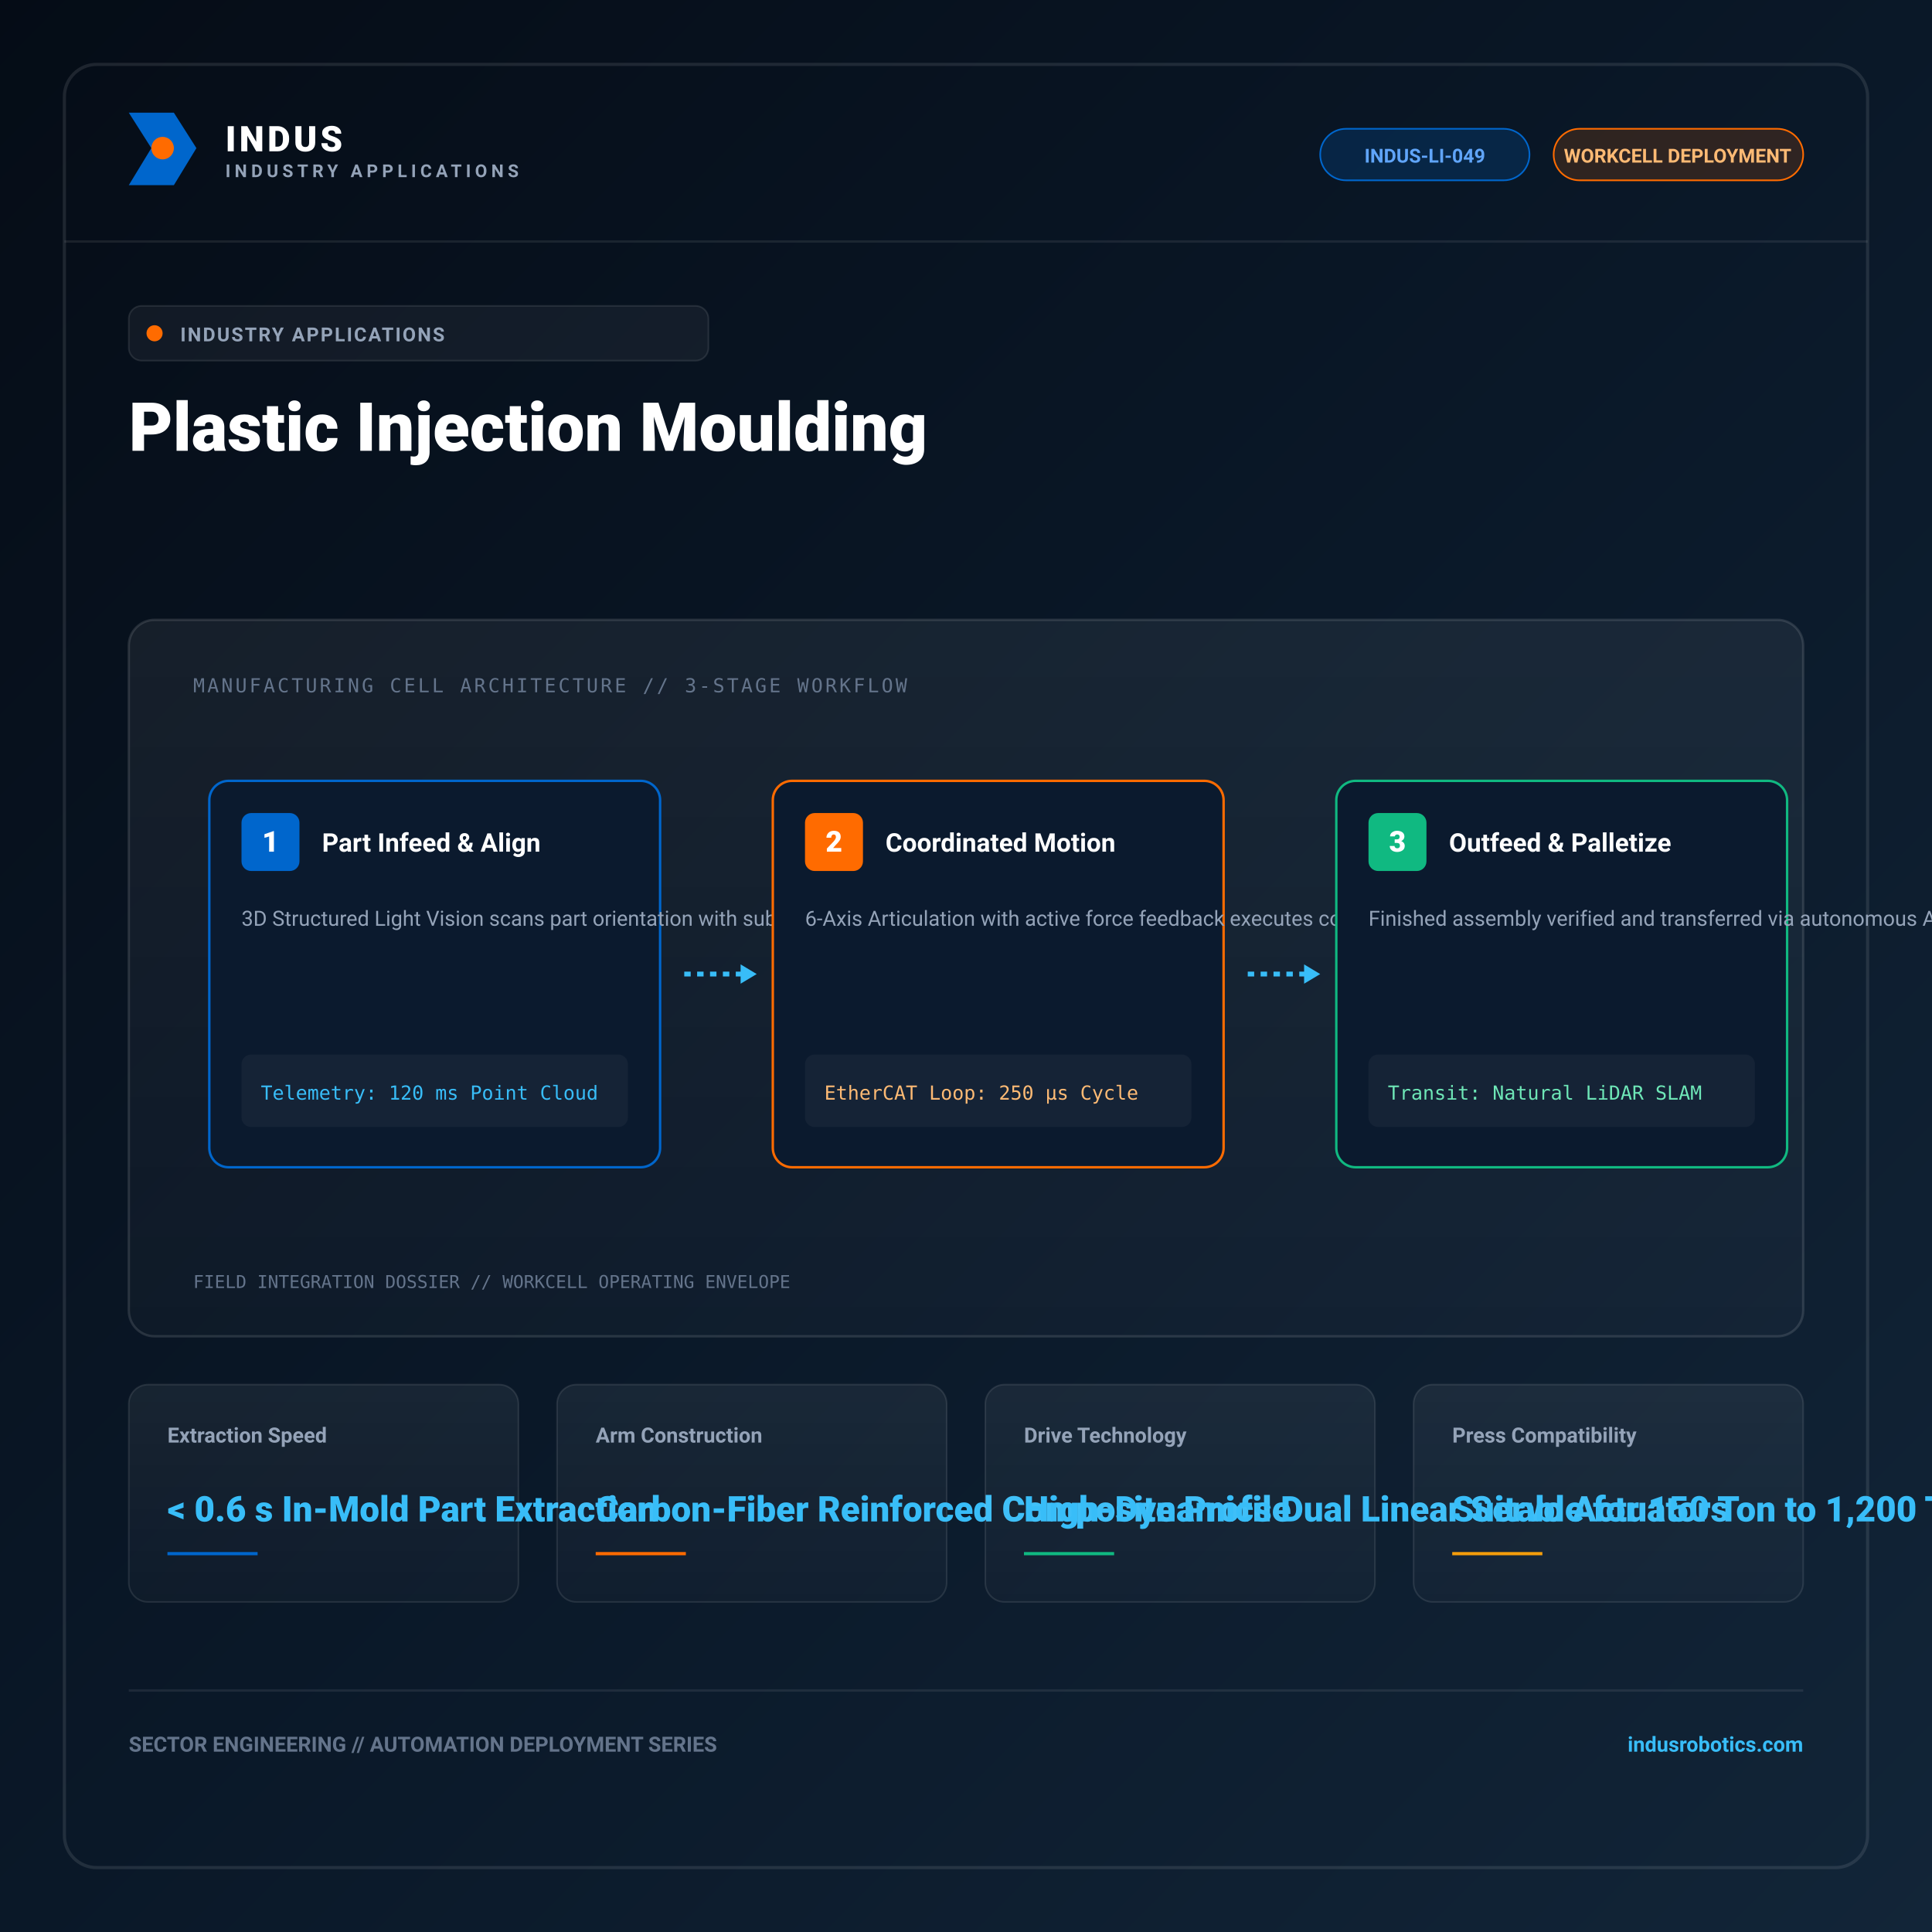
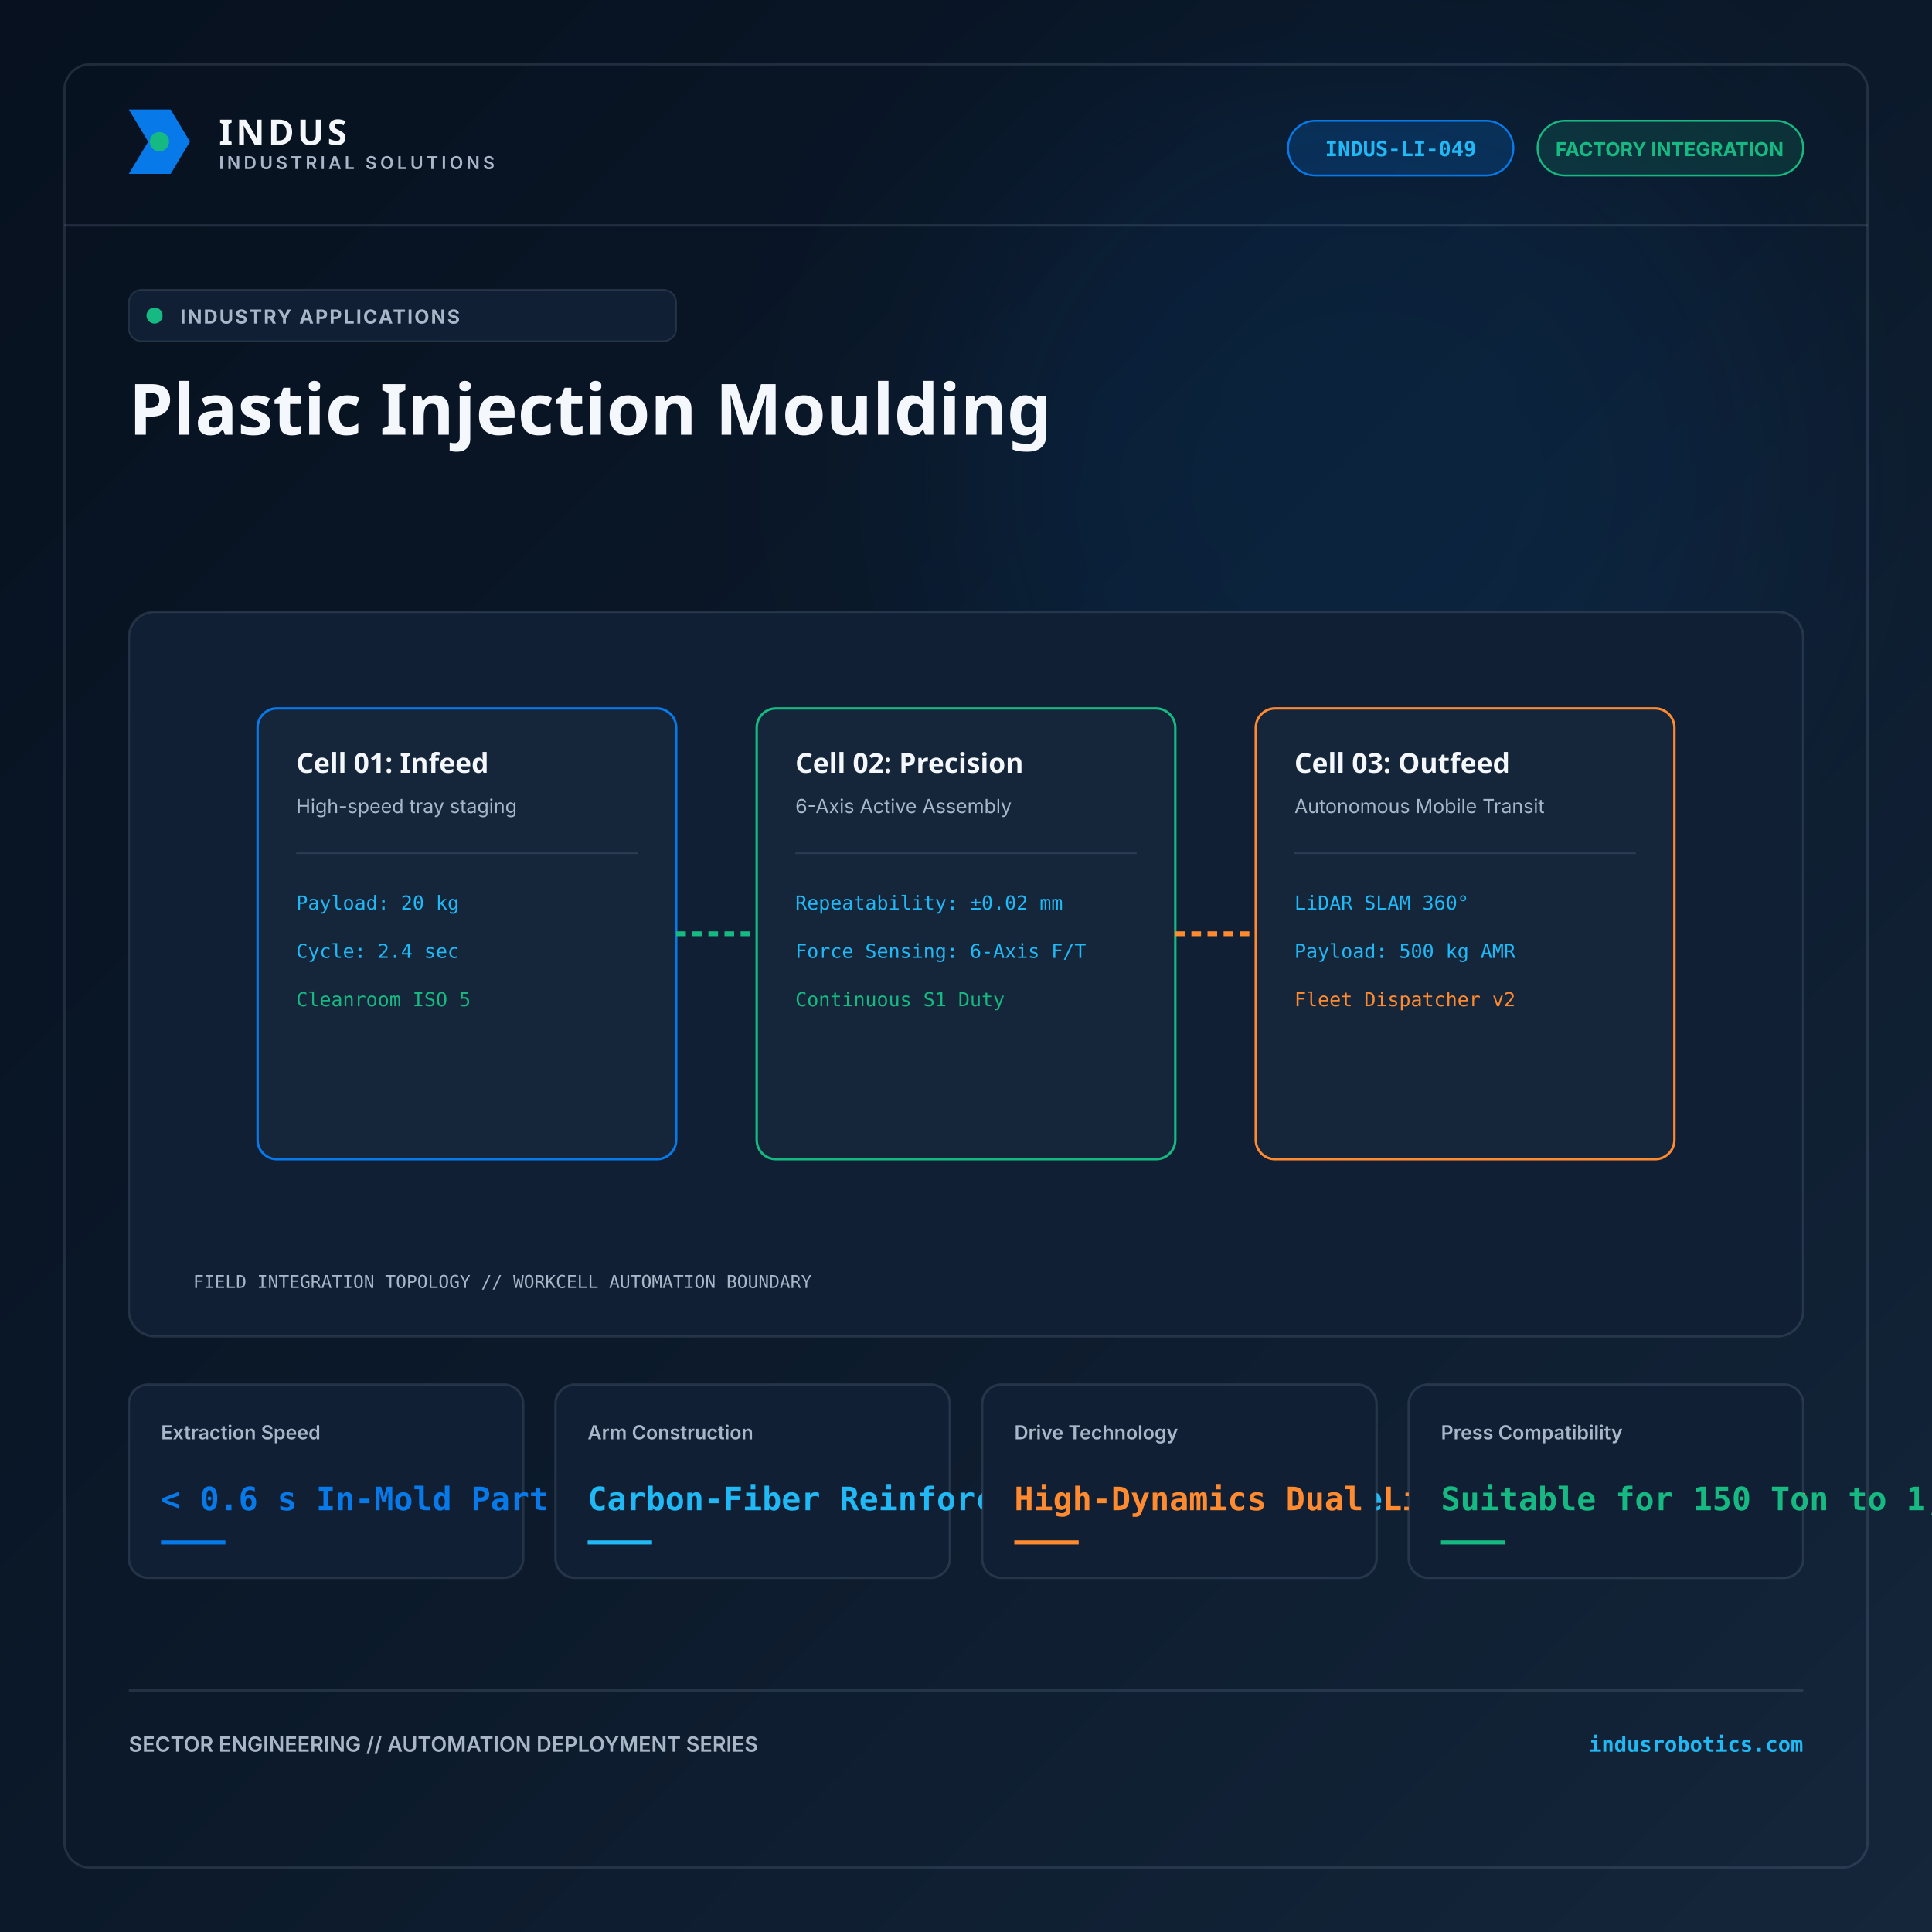
<svg xmlns="http://www.w3.org/2000/svg" viewBox="0 0 1200 1200" width="1200" height="1200">
  <defs>
    <linearGradient id="bgGradC" x1="0%" y1="0%" x2="100%" y2="100%">
-       <stop offset="0%" stop-color="#050C16" />
-       <stop offset="50%" stop-color="#0A1828" />
-       <stop offset="100%" stop-color="#122538" />
-     </linearGradient>
-     <linearGradient id="cardGrad" x1="0%" y1="0%" x2="0%" y2="100%">
-       <stop offset="0%" stop-color="rgba(255,255,255,0.06)" />
-       <stop offset="100%" stop-color="rgba(255,255,255,0.02)" />
+       <stop offset="0%" stop-color="#07111F" />
+       <stop offset="50%" stop-color="#0B192A" />
+       <stop offset="100%" stop-color="#15263B" />
    </linearGradient>
  </defs>
  <rect width="1200" height="1200" fill="url(#bgGradC)" />
-   <rect x="40" y="40" width="1120" height="1120" rx="20" fill="none" stroke="rgba(255,255,255,0.1)" stroke-width="2" />
-   <line x1="40" y1="150" x2="1160" y2="150" stroke="rgba(255,255,255,0.08)" stroke-width="1.5" />
-   <g transform="translate(80, 70)">
-     <polygon points="0,0 28,0 42,22 28,45 0,45 14,22" fill="#0066CC" />
-     <circle cx="21" cy="22" r="7" fill="#FF6B00" />
-     <text x="60" y="24" font-family="-apple-system, BlinkMacSystemFont, 'Segoe UI', Roboto, sans-serif" font-weight="900" font-size="22" fill="#FFFFFF" letter-spacing="2">INDUS</text>
-     <text x="60" y="40" font-family="-apple-system, BlinkMacSystemFont, 'Segoe UI', Roboto, sans-serif" font-weight="600" font-size="11" fill="#94A3B8" letter-spacing="2.5">INDUSTRY APPLICATIONS</text>
+   <circle cx="850" cy="300" r="260" fill="#0879E8" opacity="0.1" filter="blur(80px)" />
+   <rect x="40" y="40" width="1120" height="1120" rx="16" fill="none" stroke="rgba(148, 163, 184, 0.18)" stroke-width="1.5" />
+   <line x1="40" y1="140" x2="1160" y2="140" stroke="rgba(148, 163, 184, 0.18)" stroke-width="1.5" />
+   <g transform="translate(80, 68)">
+     <polygon points="0,0 26,0 38,20 26,40 0,40 12,20" fill="#0879E8" />
+     <circle cx="19" cy="20" r="6" fill="#16B981" />
+     <text x="56" y="22" font-family="'Manrope', sans-serif" font-weight="900" font-size="22" fill="#F4F7FB" letter-spacing="2">INDUS</text>
+     <text x="56" y="37" font-family="'Inter', sans-serif" font-weight="600" font-size="11" fill="#A8B6C8" letter-spacing="2">INDUSTRIAL SOLUTIONS</text>
  </g>
-   <g transform="translate(820, 80)">
-     <rect x="0" y="0" width="130" height="32" rx="16" fill="rgba(0,102,204,0.2)" stroke="#0066CC" stroke-width="1" />
-     <text x="65" y="21" font-family="-apple-system, BlinkMacSystemFont, 'Segoe UI', Roboto, sans-serif" font-weight="700" font-size="12" fill="#60A5FA" text-anchor="middle">INDUS-LI-049</text>
-     <rect x="145" y="0" width="155" height="32" rx="16" fill="rgba(255,107,0,0.15)" stroke="#FF6B00" stroke-width="1" />
-     <text x="222" y="21" font-family="-apple-system, BlinkMacSystemFont, 'Segoe UI', Roboto, sans-serif" font-weight="700" font-size="12" fill="#FDBA74" text-anchor="middle">WORKCELL DEPLOYMENT</text>
+   <g transform="translate(800, 75)">
+     <rect x="0" y="0" width="140" height="34" rx="17" fill="rgba(8, 121, 232, 0.2)" stroke="#0879E8" stroke-width="1.2" />
+     <text x="70" y="22" font-family="'JetBrains Mono', monospace" font-weight="700" font-size="13" fill="#20B8F5" text-anchor="middle">INDUS-LI-049</text>
+     <rect x="155" y="0" width="165" height="34" rx="17" fill="rgba(22, 185, 129, 0.15)" stroke="#16B981" stroke-width="1.2" />
+     <text x="237" y="22" font-family="'Inter', sans-serif" font-weight="700" font-size="12" fill="#16B981" text-anchor="middle">FACTORY INTEGRATION</text>
  </g>
-   <g transform="translate(80, 190)">
-     <rect x="0" y="0" width="360" height="34" rx="8" fill="rgba(255,255,255,0.05)" stroke="rgba(255,255,255,0.1)" stroke-width="1" />
-     <circle cx="16" cy="17" r="5" fill="#FF6B00" />
-     <text x="32" y="22" font-family="-apple-system, BlinkMacSystemFont, 'Segoe UI', Roboto, sans-serif" font-weight="700" font-size="12" fill="#94A3B8" letter-spacing="1">INDUSTRY APPLICATIONS</text>
+   <g transform="translate(80, 180)">
+     <rect x="0" y="0" width="340" height="32" rx="8" fill="#101F33" stroke="rgba(148, 163, 184, 0.18)" stroke-width="1" />
+     <circle cx="16" cy="16" r="5" fill="#16B981" />
+     <text x="32" y="21" font-family="'Inter', sans-serif" font-weight="700" font-size="12" fill="#A8B6C8" letter-spacing="1">INDUSTRY APPLICATIONS</text>
  </g>
-   <text x="80" y="280" font-family="-apple-system, BlinkMacSystemFont, 'Segoe UI', Roboto, sans-serif" font-weight="800" font-size="42" fill="#FFFFFF">
+   <text x="80" y="270" font-family="'Manrope', sans-serif" font-weight="900" font-size="44" fill="#F4F7FB">
    <tspan x="80" dy="0">Plastic Injection Moulding</tspan>
-     <tspan x="80" dy="50" fill="#38BDF8" />
+     <tspan x="80" dy="54" fill="#16B981" />
  </text>
-   <g transform="translate(80, 385)">
-     <rect width="1040" height="445" rx="16" fill="url(#cardGrad)" stroke="rgba(255,255,255,0.12)" stroke-width="1.5" />
-     <text x="40" y="45" font-family="monospace" font-size="12" fill="#64748B" letter-spacing="1.5">MANUFACTURING CELL ARCHITECTURE // 3-STAGE WORKFLOW</text>
-     <g transform="translate(50, 100)">
-       <g transform="translate(0, 0)">
-         <rect width="280" height="240" rx="12" fill="#0B1A2E" stroke="#0066CC" stroke-width="1.5" />
-         <rect x="20" y="20" width="36" height="36" rx="6" fill="#0066CC" />
-         <text x="38" y="44" font-family="-apple-system, BlinkMacSystemFont, 'Segoe UI', Roboto, sans-serif" font-weight="900" font-size="18" fill="#FFFFFF" text-anchor="middle">1</text>
-         <text x="70" y="44" font-family="-apple-system, BlinkMacSystemFont, 'Segoe UI', Roboto, sans-serif" font-weight="700" font-size="16" fill="#FFFFFF">Part Infeed &amp; Align</text>
-         <text x="20" y="90" font-family="-apple-system, BlinkMacSystemFont, 'Segoe UI', Roboto, sans-serif" font-size="13" fill="#94A3B8">3D Structured Light Vision scans part orientation with sub-millimeter precision.</text>
-         <rect x="20" y="170" width="240" height="45" rx="6" fill="rgba(255,255,255,0.04)" />
-         <text x="32" y="198" font-family="monospace" font-size="12" fill="#38BDF8">Telemetry: 120 ms Point Cloud</text>
-       </g>
-       <path d="M 295 120 L 335 120" stroke="#38BDF8" stroke-width="3" stroke-dasharray="4 4" />
-       <polygon points="340,120 330,114 330,126" fill="#38BDF8" />
-       <g transform="translate(350, 0)">
-         <rect width="280" height="240" rx="12" fill="#0B1A2E" stroke="#FF6B00" stroke-width="1.5" />
-         <rect x="20" y="20" width="36" height="36" rx="6" fill="#FF6B00" />
-         <text x="38" y="44" font-family="-apple-system, BlinkMacSystemFont, 'Segoe UI', Roboto, sans-serif" font-weight="900" font-size="18" fill="#FFFFFF" text-anchor="middle">2</text>
-         <text x="70" y="44" font-family="-apple-system, BlinkMacSystemFont, 'Segoe UI', Roboto, sans-serif" font-weight="700" font-size="16" fill="#FFFFFF">Coordinated Motion</text>
-         <text x="20" y="90" font-family="-apple-system, BlinkMacSystemFont, 'Segoe UI', Roboto, sans-serif" font-size="13" fill="#94A3B8">6-Axis Articulation with active force feedback executes contouring.</text>
-         <rect x="20" y="170" width="240" height="45" rx="6" fill="rgba(255,255,255,0.04)" />
-         <text x="32" y="198" font-family="monospace" font-size="12" fill="#FDBA74">EtherCAT Loop: 250 µs Cycle</text>
-       </g>
-       <path d="M 645 120 L 685 120" stroke="#38BDF8" stroke-width="3" stroke-dasharray="4 4" />
-       <polygon points="690,120 680,114 680,126" fill="#38BDF8" />
-       <g transform="translate(700, 0)">
-         <rect width="280" height="240" rx="12" fill="#0B1A2E" stroke="#10B981" stroke-width="1.5" />
-         <rect x="20" y="20" width="36" height="36" rx="6" fill="#10B981" />
-         <text x="38" y="44" font-family="-apple-system, BlinkMacSystemFont, 'Segoe UI', Roboto, sans-serif" font-weight="900" font-size="18" fill="#FFFFFF" text-anchor="middle">3</text>
-         <text x="70" y="44" font-family="-apple-system, BlinkMacSystemFont, 'Segoe UI', Roboto, sans-serif" font-weight="700" font-size="16" fill="#FFFFFF">Outfeed &amp; Palletize</text>
-         <text x="20" y="90" font-family="-apple-system, BlinkMacSystemFont, 'Segoe UI', Roboto, sans-serif" font-size="13" fill="#94A3B8">Finished assembly verified and transferred via autonomous AMR fleet.</text>
-         <rect x="20" y="170" width="240" height="45" rx="6" fill="rgba(255,255,255,0.04)" />
-         <text x="32" y="198" font-family="monospace" font-size="12" fill="#6EE7B7">Transit: Natural LiDAR SLAM</text>
-       </g>
+   <g transform="translate(80, 380)">
+     <rect width="1040" height="450" rx="16" fill="#101F33" stroke="rgba(148, 163, 184, 0.18)" stroke-width="1.5" />
+     <g transform="translate(80, 60)">
+       <rect width="260" height="280" rx="12" fill="#15263B" stroke="#0879E8" stroke-width="1.5" />
+       <text x="24" y="40" font-family="'Manrope', sans-serif" font-size="17" font-weight="800" fill="#F4F7FB">Cell 01: Infeed</text>
+       <text x="24" y="65" font-family="'Inter', sans-serif" font-size="12" fill="#A8B6C8">High-speed tray staging</text>
+       <line x1="24" y1="90" x2="236" y2="90" stroke="rgba(148, 163, 184, 0.18)" stroke-width="1" />
+       <text x="24" y="125" font-family="'JetBrains Mono', monospace" font-size="12" fill="#20B8F5">Payload: 20 kg</text>
+       <text x="24" y="155" font-family="'JetBrains Mono', monospace" font-size="12" fill="#20B8F5">Cycle: 2.4 sec</text>
+       <text x="24" y="185" font-family="'JetBrains Mono', monospace" font-size="12" fill="#16B981">Cleanroom ISO 5</text>
    </g>
-     <text x="40" y="415" font-family="monospace" font-size="11" fill="#64748B">FIELD INTEGRATION DOSSIER // WORKCELL OPERATING ENVELOPE</text>
+     <line x1="340" y1="200" x2="390" y2="200" stroke="#16B981" stroke-width="3" stroke-dasharray="6 4" />
+     <g transform="translate(390, 60)">
+       <rect width="260" height="280" rx="12" fill="#15263B" stroke="#16B981" stroke-width="1.5" />
+       <text x="24" y="40" font-family="'Manrope', sans-serif" font-size="17" font-weight="800" fill="#F4F7FB">Cell 02: Precision</text>
+       <text x="24" y="65" font-family="'Inter', sans-serif" font-size="12" fill="#A8B6C8">6-Axis Active Assembly</text>
+       <line x1="24" y1="90" x2="236" y2="90" stroke="rgba(148, 163, 184, 0.18)" stroke-width="1" />
+       <text x="24" y="125" font-family="'JetBrains Mono', monospace" font-size="12" fill="#20B8F5">Repeatability: ±0.02 mm</text>
+       <text x="24" y="155" font-family="'JetBrains Mono', monospace" font-size="12" fill="#20B8F5">Force Sensing: 6-Axis F/T</text>
+       <text x="24" y="185" font-family="'JetBrains Mono', monospace" font-size="12" fill="#16B981">Continuous S1 Duty</text>
+     </g>
+     <line x1="650" y1="200" x2="700" y2="200" stroke="#FF8A30" stroke-width="3" stroke-dasharray="6 4" />
+     <g transform="translate(700, 60)">
+       <rect width="260" height="280" rx="12" fill="#15263B" stroke="#FF8A30" stroke-width="1.5" />
+       <text x="24" y="40" font-family="'Manrope', sans-serif" font-size="17" font-weight="800" fill="#F4F7FB">Cell 03: Outfeed</text>
+       <text x="24" y="65" font-family="'Inter', sans-serif" font-size="12" fill="#A8B6C8">Autonomous Mobile Transit</text>
+       <line x1="24" y1="90" x2="236" y2="90" stroke="rgba(148, 163, 184, 0.18)" stroke-width="1" />
+       <text x="24" y="125" font-family="'JetBrains Mono', monospace" font-size="12" fill="#20B8F5">LiDAR SLAM 360°</text>
+       <text x="24" y="155" font-family="'JetBrains Mono', monospace" font-size="12" fill="#20B8F5">Payload: 500 kg AMR</text>
+       <text x="24" y="185" font-family="'JetBrains Mono', monospace" font-size="12" fill="#FF8A30">Fleet Dispatcher v2</text>
+     </g>
+     <text x="40" y="420" font-family="'JetBrains Mono', monospace" font-size="11" fill="#A8B6C8">FIELD INTEGRATION TOPOLOGY // WORKCELL AUTOMATION BOUNDARY</text>
  </g>
  <g transform="translate(80, 860)">
    <g transform="translate(0, 0)">
-       <rect width="242" height="135" rx="12" fill="url(#cardGrad)" stroke="rgba(255,255,255,0.1)" stroke-width="1" />
-       <text x="24" y="36" font-family="-apple-system, BlinkMacSystemFont, 'Segoe UI', Roboto, sans-serif" font-size="13" fill="#94A3B8" font-weight="600">Extraction Speed</text>
-       <text x="24" y="85" font-family="-apple-system, BlinkMacSystemFont, 'Segoe UI', Roboto, sans-serif" font-size="22" fill="#38BDF8" font-weight="800">&lt; 0.6 s In-Mold Part Extraction</text>
-       <line x1="24" y1="105" x2="80" y2="105" stroke="#0066CC" stroke-width="2" />
+       <rect width="245" height="120" rx="12" fill="#101F33" stroke="rgba(148, 163, 184, 0.18)" stroke-width="1.5" />
+       <text x="20" y="34" font-family="'Inter', sans-serif" font-size="12" fill="#A8B6C8" font-weight="600">Extraction Speed</text>
+       <text x="20" y="78" font-family="'JetBrains Mono', monospace" font-size="20" fill="#0879E8" font-weight="700">&lt; 0.6 s In-Mold Part Extraction</text>
+       <line x1="20" y1="98" x2="60" y2="98" stroke="#0879E8" stroke-width="2.5" />
    </g>
-     <g transform="translate(266, 0)">
-       <rect width="242" height="135" rx="12" fill="url(#cardGrad)" stroke="rgba(255,255,255,0.1)" stroke-width="1" />
-       <text x="24" y="36" font-family="-apple-system, BlinkMacSystemFont, 'Segoe UI', Roboto, sans-serif" font-size="13" fill="#94A3B8" font-weight="600">Arm Construction</text>
-       <text x="24" y="85" font-family="-apple-system, BlinkMacSystemFont, 'Segoe UI', Roboto, sans-serif" font-size="22" fill="#38BDF8" font-weight="800">Carbon-Fiber Reinforced Composite Profile</text>
-       <line x1="24" y1="105" x2="80" y2="105" stroke="#FF6B00" stroke-width="2" />
+     <g transform="translate(265, 0)">
+       <rect width="245" height="120" rx="12" fill="#101F33" stroke="rgba(148, 163, 184, 0.18)" stroke-width="1.5" />
+       <text x="20" y="34" font-family="'Inter', sans-serif" font-size="12" fill="#A8B6C8" font-weight="600">Arm Construction</text>
+       <text x="20" y="78" font-family="'JetBrains Mono', monospace" font-size="20" fill="#20B8F5" font-weight="700">Carbon-Fiber Reinforced Composite Profile</text>
+       <line x1="20" y1="98" x2="60" y2="98" stroke="#20B8F5" stroke-width="2.5" />
    </g>
-     <g transform="translate(532, 0)">
-       <rect width="242" height="135" rx="12" fill="url(#cardGrad)" stroke="rgba(255,255,255,0.1)" stroke-width="1" />
-       <text x="24" y="36" font-family="-apple-system, BlinkMacSystemFont, 'Segoe UI', Roboto, sans-serif" font-size="13" fill="#94A3B8" font-weight="600">Drive Technology</text>
-       <text x="24" y="85" font-family="-apple-system, BlinkMacSystemFont, 'Segoe UI', Roboto, sans-serif" font-size="22" fill="#38BDF8" font-weight="800">High-Dynamics Dual Linear Servo Actuators</text>
-       <line x1="24" y1="105" x2="80" y2="105" stroke="#10B981" stroke-width="2" />
+     <g transform="translate(530, 0)">
+       <rect width="245" height="120" rx="12" fill="#101F33" stroke="rgba(148, 163, 184, 0.18)" stroke-width="1.5" />
+       <text x="20" y="34" font-family="'Inter', sans-serif" font-size="12" fill="#A8B6C8" font-weight="600">Drive Technology</text>
+       <text x="20" y="78" font-family="'JetBrains Mono', monospace" font-size="20" fill="#FF8A30" font-weight="700">High-Dynamics Dual Linear Servo Actuators</text>
+       <line x1="20" y1="98" x2="60" y2="98" stroke="#FF8A30" stroke-width="2.5" />
    </g>
-     <g transform="translate(798, 0)">
-       <rect width="242" height="135" rx="12" fill="url(#cardGrad)" stroke="rgba(255,255,255,0.1)" stroke-width="1" />
-       <text x="24" y="36" font-family="-apple-system, BlinkMacSystemFont, 'Segoe UI', Roboto, sans-serif" font-size="13" fill="#94A3B8" font-weight="600">Press Compatibility</text>
-       <text x="24" y="85" font-family="-apple-system, BlinkMacSystemFont, 'Segoe UI', Roboto, sans-serif" font-size="22" fill="#38BDF8" font-weight="800">Suitable for 150 Ton to 1,200 Ton Presses</text>
-       <line x1="24" y1="105" x2="80" y2="105" stroke="#F59E0B" stroke-width="2" />
+     <g transform="translate(795, 0)">
+       <rect width="245" height="120" rx="12" fill="#101F33" stroke="rgba(148, 163, 184, 0.18)" stroke-width="1.5" />
+       <text x="20" y="34" font-family="'Inter', sans-serif" font-size="12" fill="#A8B6C8" font-weight="600">Press Compatibility</text>
+       <text x="20" y="78" font-family="'JetBrains Mono', monospace" font-size="20" fill="#16B981" font-weight="700">Suitable for 150 Ton to 1,200 Ton Presses</text>
+       <line x1="20" y1="98" x2="60" y2="98" stroke="#16B981" stroke-width="2.5" />
    </g>
  </g>
  <g transform="translate(80, 1050)">
-     <line x1="0" y1="0" x2="1040" y2="0" stroke="rgba(255,255,255,0.08)" stroke-width="1.5" />
-     <text x="0" y="38" font-family="-apple-system, BlinkMacSystemFont, 'Segoe UI', Roboto, sans-serif" font-size="13" fill="#64748B" font-weight="600">SECTOR ENGINEERING // AUTOMATION DEPLOYMENT SERIES</text>
-     <text x="1040" y="38" font-family="-apple-system, BlinkMacSystemFont, 'Segoe UI', Roboto, sans-serif" font-size="13" fill="#38BDF8" font-weight="700" text-anchor="end">indusrobotics.com</text>
+     <line x1="0" y1="0" x2="1040" y2="0" stroke="rgba(148, 163, 184, 0.18)" stroke-width="1.5" />
+     <text x="0" y="38" font-family="'Inter', sans-serif" font-size="13" fill="#A8B6C8" font-weight="600">SECTOR ENGINEERING // AUTOMATION DEPLOYMENT SERIES</text>
+     <text x="1040" y="38" font-family="'JetBrains Mono', monospace" font-size="13" fill="#20B8F5" font-weight="700" text-anchor="end">indusrobotics.com</text>
  </g>
</svg>
